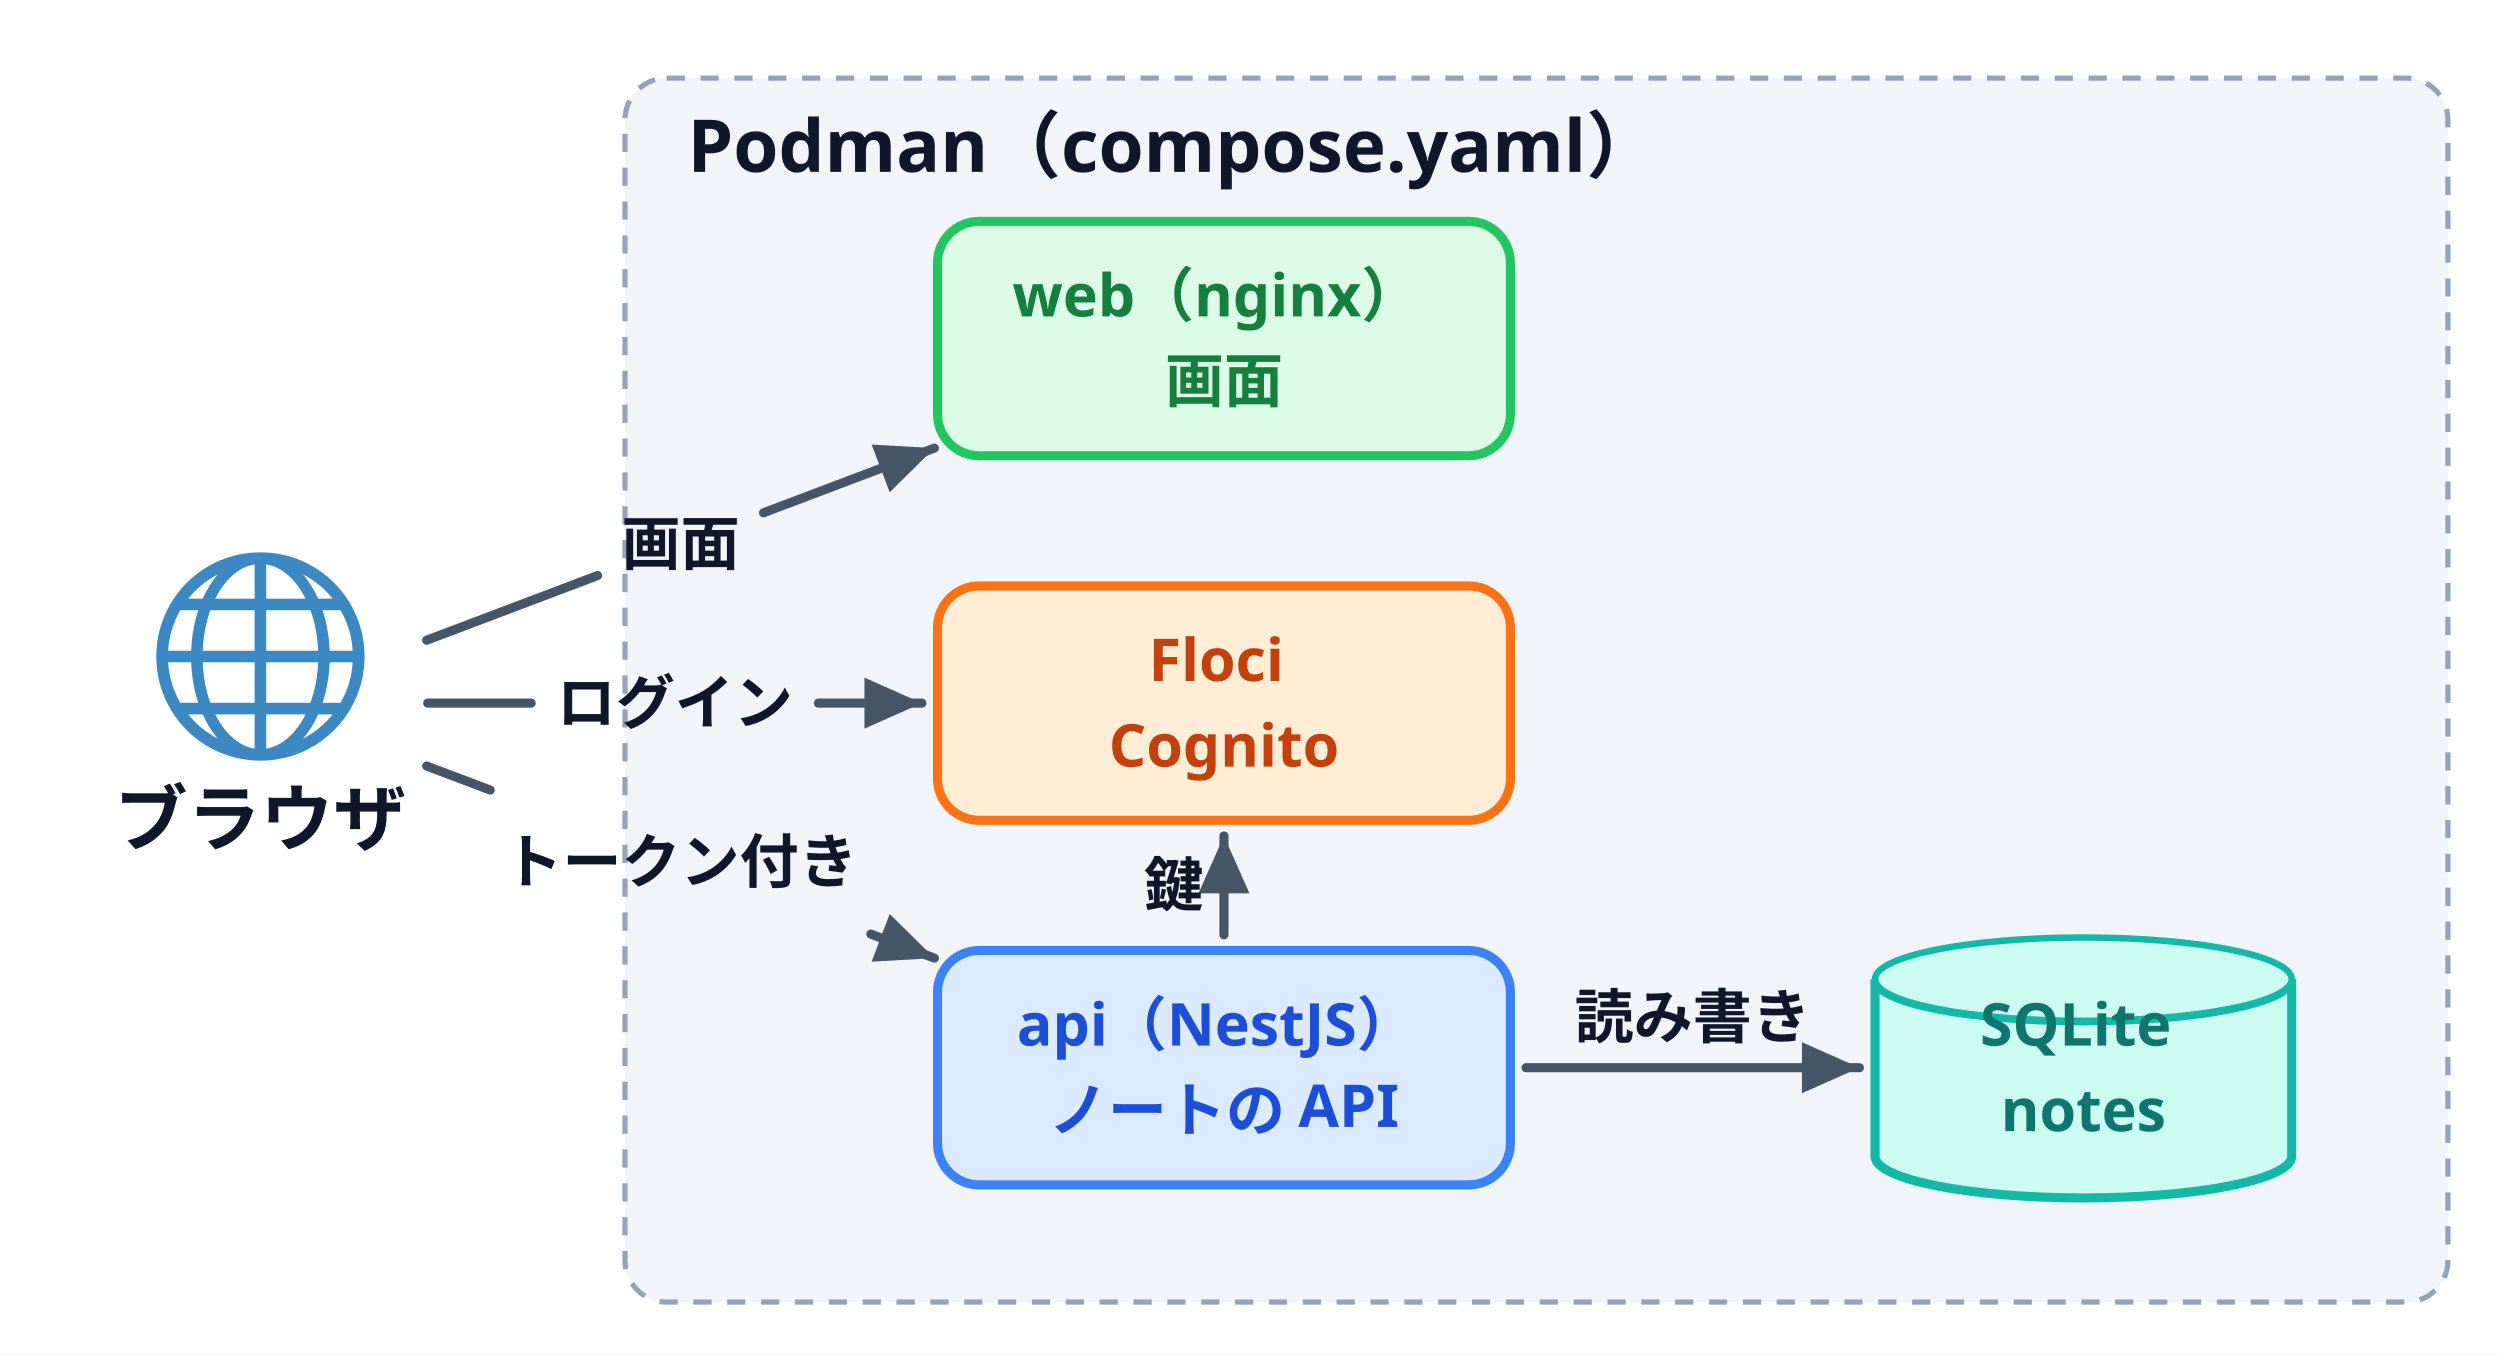
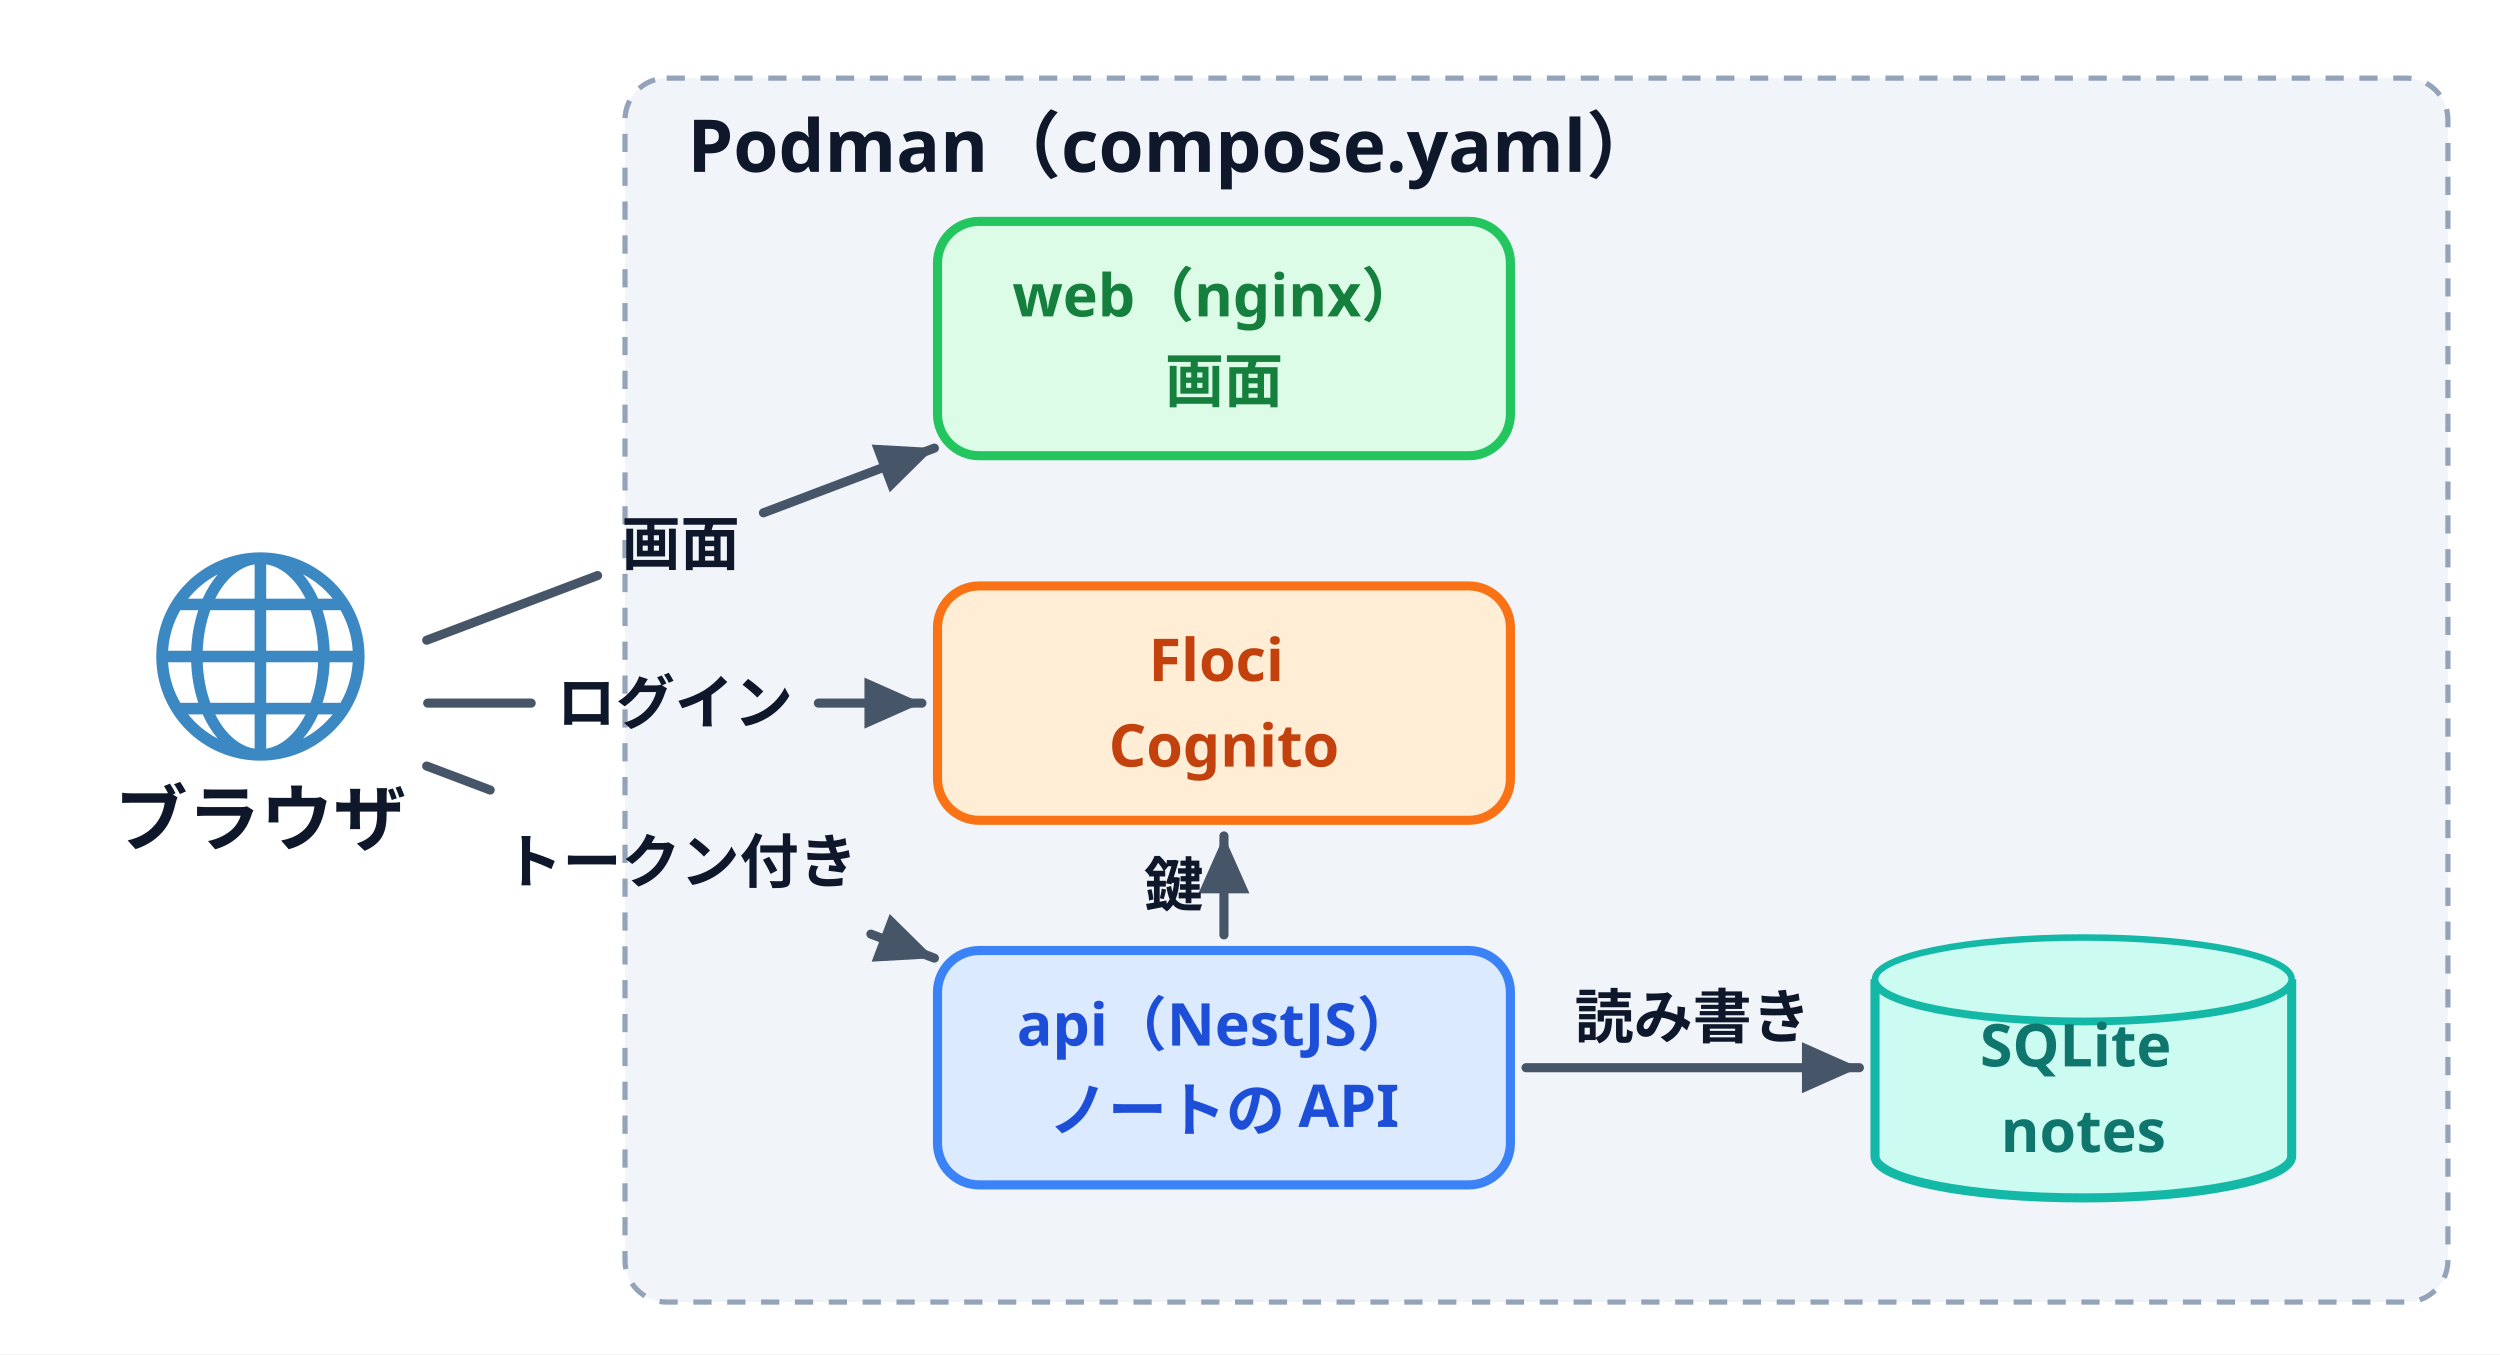
<svg xmlns="http://www.w3.org/2000/svg" width="960" height="520" viewBox="0 0 960 520" font-family="'Hiragino Sans','Noto Sans JP','Yu Gothic','Segoe UI',sans-serif">
  <defs>
    <marker id="aR" viewBox="0 0 10 10" refX="9" refY="5" markerWidth="7" markerHeight="7" orient="auto-start-reverse">
      <path d="M0 1 L9 5 L0 9 z" fill="#475569" />
    </marker>
    <marker id="aRsub" viewBox="0 0 10 10" refX="9" refY="5" markerWidth="7" markerHeight="7" orient="auto-start-reverse">
      <path d="M0 1 L9 5 L0 9 z" fill="#94a3b8" />
    </marker>
  </defs>
  <rect x="0" y="0" width="960" height="520" fill="#ffffff" />
  <svg x="60.0" y="212.1" width="80.0" height="80.0" viewBox="0 0 36 36">
    <path fill="#3B88C3" d="M18 0C8.059 0 0 8.059 0 18s8.059 18 18 18 18-8.059 18-18S27.941 0 18 0zM2.05 19h3.983c.092 2.506.522 4.871 1.229 7H4.158c-1.207-2.083-1.95-4.459-2.108-7zM19 8V2.081c2.747.436 5.162 2.655 6.799 5.919H19zm7.651 2c.754 2.083 1.219 4.46 1.317 7H19v-7h7.651zM17 2.081V8h-6.799C11.837 4.736 14.253 2.517 17 2.081zM17 10v7H8.032c.098-2.54.563-4.917 1.317-7H17zM6.034 17H2.05c.158-2.54.901-4.917 2.107-7h3.104c-.705 2.129-1.135 4.495-1.227 7zm1.998 2H17v7H9.349c-.754-2.083-1.219-4.459-1.317-7zM17 28v5.919c-2.747-.437-5.163-2.655-6.799-5.919H17zm2 5.919V28h6.8c-1.637 3.264-4.053 5.482-6.8 5.919zM19 26v-7h8.969c-.099 2.541-.563 4.917-1.317 7H19zm10.967-7h3.982c-.157 2.541-.9 4.917-2.107 7h-3.104c.706-2.129 1.136-4.494 1.229-7zm0-2c-.093-2.505-.523-4.871-1.229-7h3.104c1.207 2.083 1.95 4.46 2.107 7h-3.982zm.512-9h-2.503c-.717-1.604-1.606-3.015-2.619-4.199C27.346 4.833 29.089 6.267 30.479 8zM10.643 3.801C9.629 4.985 8.74 6.396 8.023 8H5.521c1.39-1.733 3.133-3.166 5.122-4.199zM5.521 28h2.503c.716 1.604 1.605 3.015 2.619 4.198C8.654 31.166 6.911 29.733 5.521 28zm19.836 4.198c1.014-1.184 1.902-2.594 2.619-4.198h2.503c-1.39 1.733-3.133 3.166-5.122 4.198z" />
  </svg>
  <text x="100" y="324.52" text-anchor="middle" font-size="28.0" fill="#0f172a" font-weight="700">ブラウザ</text>
  <rect x="240" y="30" width="700" height="470" rx="16" fill="#f1f5f9" stroke="#94a3b8" stroke-width="2.0" stroke-dasharray="7 6" />
  <text x="264" y="66" text-anchor="start" font-size="28.0" fill="#0f172a" font-weight="700">Podman（compose.yaml）</text>
  <rect x="360" y="85" width="220" height="90" rx="16" fill="#dcfce7" stroke="#22c55e" stroke-width="3.5" />
  <text x="470" y="121.5" text-anchor="middle" font-size="22.667" fill="#15803d" font-weight="600">
    <tspan x="470" dy="0">web（nginx）</tspan>
    <tspan x="470" dy="32.867">画面</tspan>
  </text>
  <rect x="360" y="225" width="220" height="90" rx="16" fill="#ffedd5" stroke="#f97316" stroke-width="3.5" />
  <text x="470" y="261.5" text-anchor="middle" font-size="22.667" fill="#c2410c" font-weight="600">
    <tspan x="470" dy="0">Floci</tspan>
    <tspan x="470" dy="32.867">Cognito</tspan>
  </text>
  <rect x="360" y="365" width="220" height="90" rx="16" fill="#dbeafe" stroke="#3b82f6" stroke-width="3.5" />
  <text x="470" y="401.5" text-anchor="middle" font-size="22.667" fill="#1d4ed8" font-weight="600">
    <tspan x="470" dy="0">api（NestJS）</tspan>
    <tspan x="470" dy="32.867">ノートの API</tspan>
  </text>
  <path d="M720.0 376.0 A80.0 16.0 0 0 0 880.0 376.0 L880.0 444.0 A80.0 16.0 0 0 1 720.0 444.0 Z" fill="#ccfbf1" stroke="#14b8a6" stroke-width="3.5" />
  <ellipse cx="800.0" cy="376.0" rx="80.0" ry="16.0" fill="#ccfbf1" stroke="#14b8a6" stroke-width="2.5" />
-   <text x="800" y="401.5" text-anchor="middle" font-size="22.667" fill="#0f766e" font-weight="600">
+   <text x="800" y="409.5" text-anchor="middle" font-size="22.667" fill="#0f766e" font-weight="600">
    <tspan x="800" dy="0">SQLite</tspan>
    <tspan x="800" dy="32.867">notes</tspan>
  </text>
  <path d="M163.85 245.84 L229.47 221.01" fill="none" stroke="#475569" stroke-width="3.5" stroke-linecap="round" stroke-linejoin="round" />
  <path d="M293.18 196.91 L358.80 172.08" fill="none" stroke="#475569" stroke-width="3.5" stroke-linecap="round" stroke-linejoin="round" marker-end="url(#aR)" />
  <text x="261.325" y="216.892" text-anchor="middle" font-size="22.667" fill="#0f172a" font-weight="600">画面</text>
  <path d="M164.24 270.00 L203.97 270.00" fill="none" stroke="#475569" stroke-width="3.5" stroke-linecap="round" stroke-linejoin="round" />
  <path d="M314.27 270.00 L354.00 270.00" fill="none" stroke="#475569" stroke-width="3.5" stroke-linecap="round" stroke-linejoin="round" marker-end="url(#aR)" />
  <text x="259.12" y="277.933" text-anchor="middle" font-size="22.667" fill="#0f172a" font-weight="600">ログイン</text>
  <path d="M163.85 294.16 L188.23 303.38" fill="none" stroke="#475569" stroke-width="3.5" stroke-linecap="round" stroke-linejoin="round" />
  <path d="M334.42 358.70 L358.80 367.92" fill="none" stroke="#475569" stroke-width="3.5" stroke-linecap="round" stroke-linejoin="round" marker-end="url(#aR)" />
  <text x="261.325" y="338.975" text-anchor="middle" font-size="22.667" fill="#0f172a" font-weight="600">トークン付き</text>
  <path d="M470.00 359.00 L470.00 321.00" fill="none" stroke="#475569" stroke-width="3.5" stroke-linecap="round" stroke-linejoin="round" marker-end="url(#aR)" />
  <text x="450.667" y="347.933" text-anchor="middle" font-size="22.667" fill="#0f172a" font-weight="600">鍵</text>
  <path d="M586.00 410.00 L714.00 410.00" fill="none" stroke="#475569" stroke-width="3.5" stroke-linecap="round" stroke-linejoin="round" marker-end="url(#aR)" />
  <text x="650" y="398.6" text-anchor="middle" font-size="22.667" fill="#0f172a" font-weight="600">読み書き</text>
</svg>
